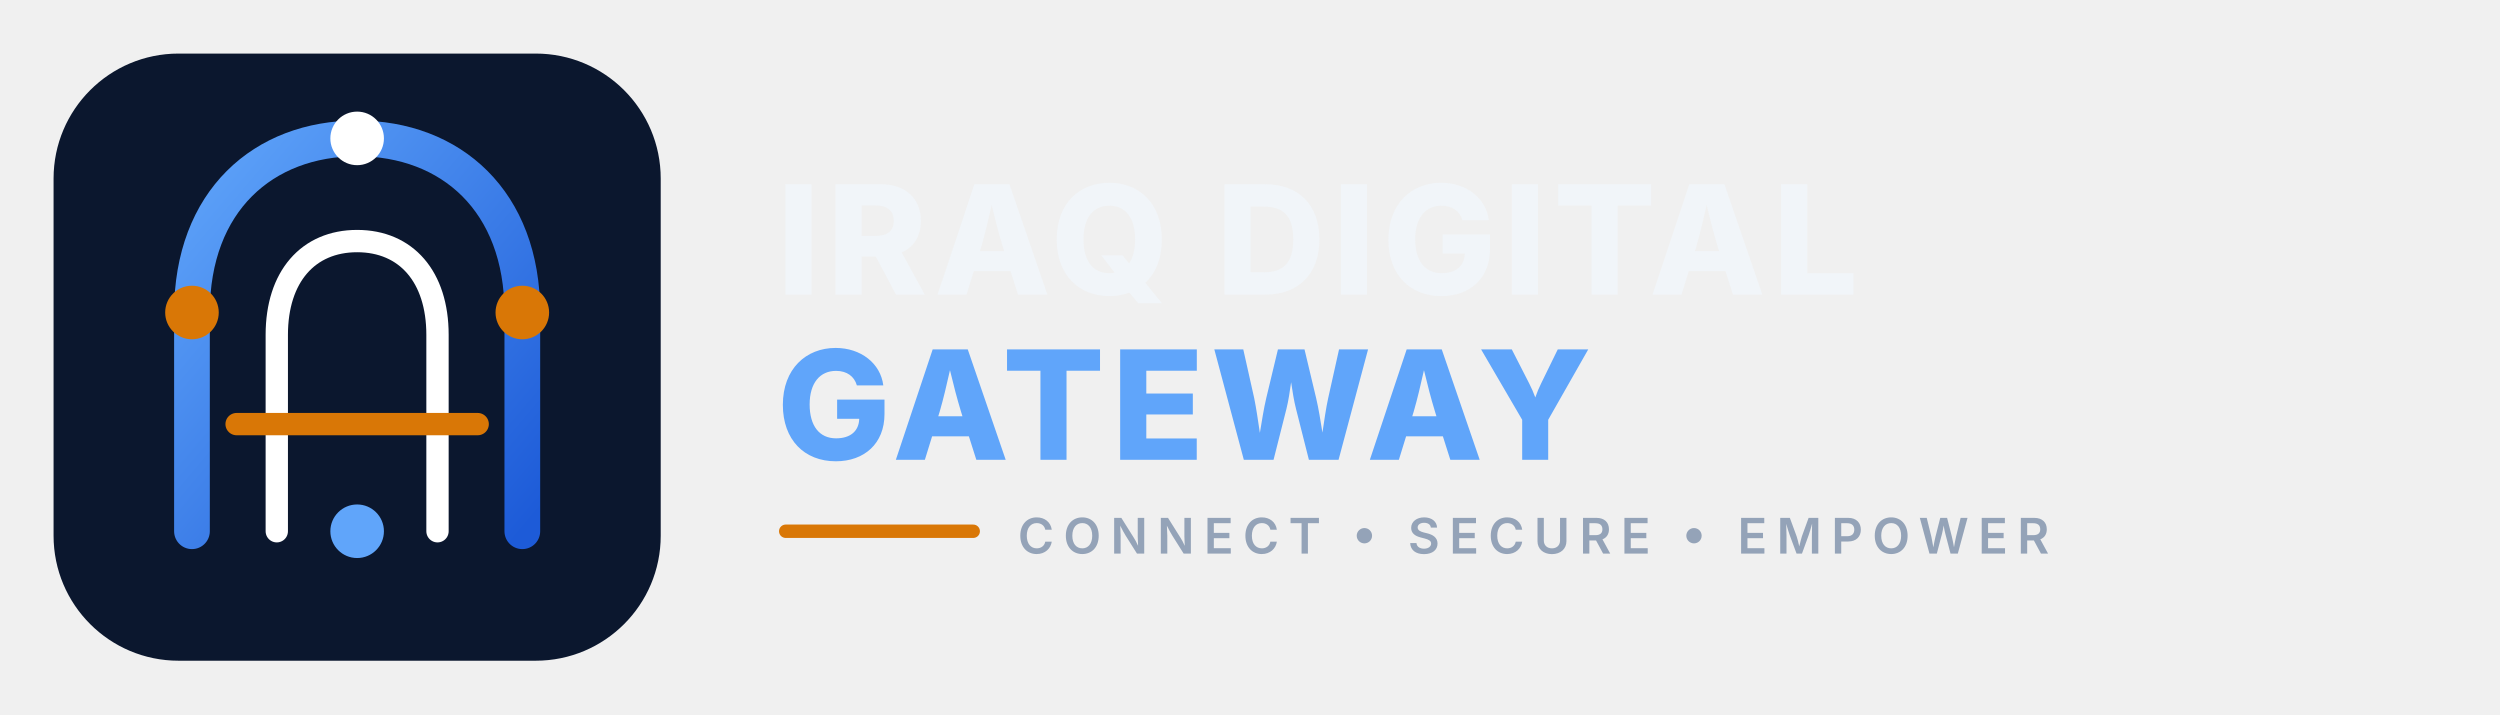
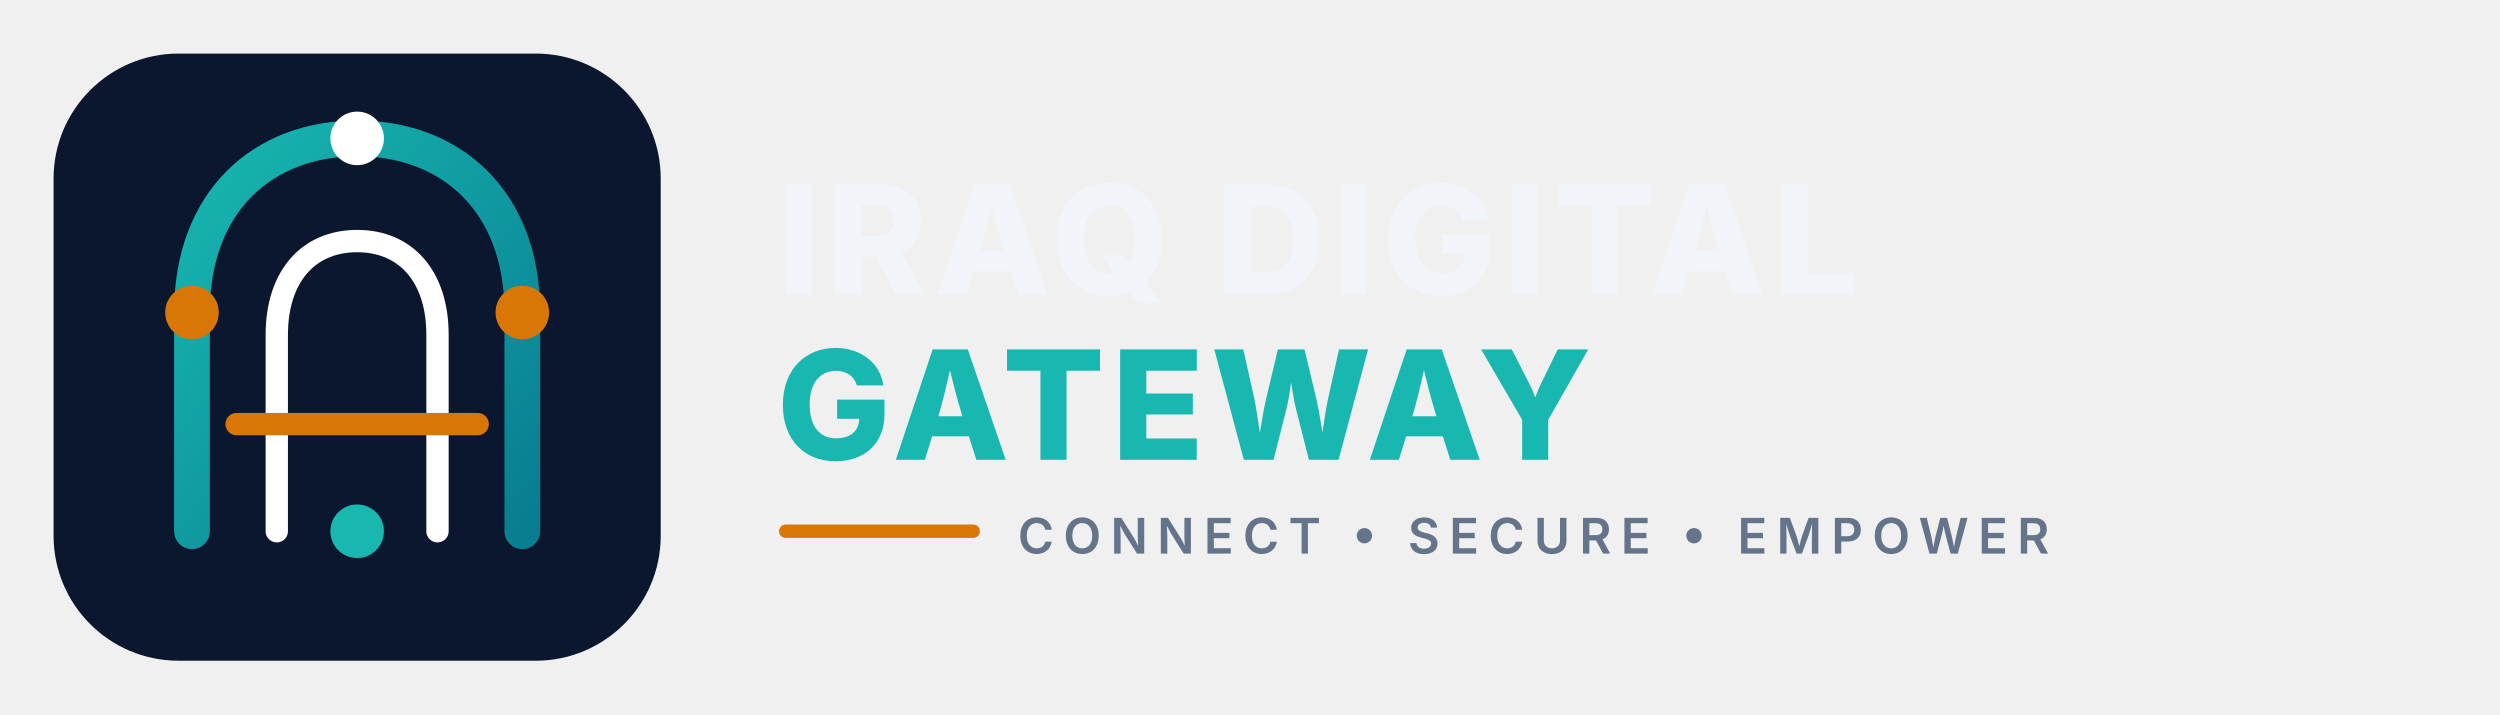
<svg xmlns="http://www.w3.org/2000/svg" width="560" height="160" viewBox="0 0 560 160" role="img" aria-labelledby="idg-title idg-desc">
  <defs>
    <linearGradient id="idg-gradient" x1="0" y1="0" x2="1" y2="1">
-       <stop offset="0%" stop-color="#60A5FA" />
-       <stop offset="100%" stop-color="#1D5BD8" />
+       <stop offset="0%" stop-color="#18B7B0" />
+       <stop offset="100%" stop-color="#087E91" />
    </linearGradient>
  </defs>
  <rect x="12" y="12" width="136" height="136" rx="28" fill="#0B172E" />
  <path d="M43 119 V70            C43 45 59 31 80 31            C101 31 117 45 117 70            V119" fill="none" stroke="url(#idg-gradient)" stroke-width="8" stroke-linecap="round" />
  <path d="M62 119 V75            C62 62 69 54 80 54            C91 54 98 62 98 75            V119" fill="none" stroke="#FFFFFF" stroke-width="5" stroke-linecap="round" />
  <path d="M53 95 H107" fill="none" stroke="#D97706" stroke-width="5" stroke-linecap="round" />
  <circle cx="43" cy="70" r="6" fill="#D97706" />
  <circle cx="117" cy="70" r="6" fill="#D97706" />
  <circle cx="80" cy="31" r="6" fill="#FFFFFF" />
-   <circle cx="80" cy="119" r="6" fill="#60A5FA" />
+   <circle cx="80" cy="119" r="6" fill="#18B7B0" />
  <text x="174" y="66" font-family="Inter, system-ui, sans-serif" font-size="34" font-weight="800" letter-spacing="1.5" fill="#F1F5F9">
    IRAQ DIGITAL
  </text>
-   <text x="174" y="103" font-family="Inter, system-ui, sans-serif" font-size="34" font-weight="800" letter-spacing="1.5" fill="#60A5FA">
+   <text x="174" y="103" font-family="Inter, system-ui, sans-serif" font-size="34" font-weight="800" letter-spacing="1.5" fill="#18B7B0">
    GATEWAY
  </text>
  <path d="M176 119 H218" stroke="#D97706" stroke-width="3" stroke-linecap="round" />
-   <text x="228" y="124" font-family="Inter, system-ui, sans-serif" font-size="11" font-weight="600" letter-spacing="2.1" fill="#94A3B8">
+   <text x="228" y="124" font-family="Inter, system-ui, sans-serif" font-size="11" font-weight="600" letter-spacing="2.1" fill="#64748B">
    CONNECT • SECURE • EMPOWER
  </text>
</svg>
